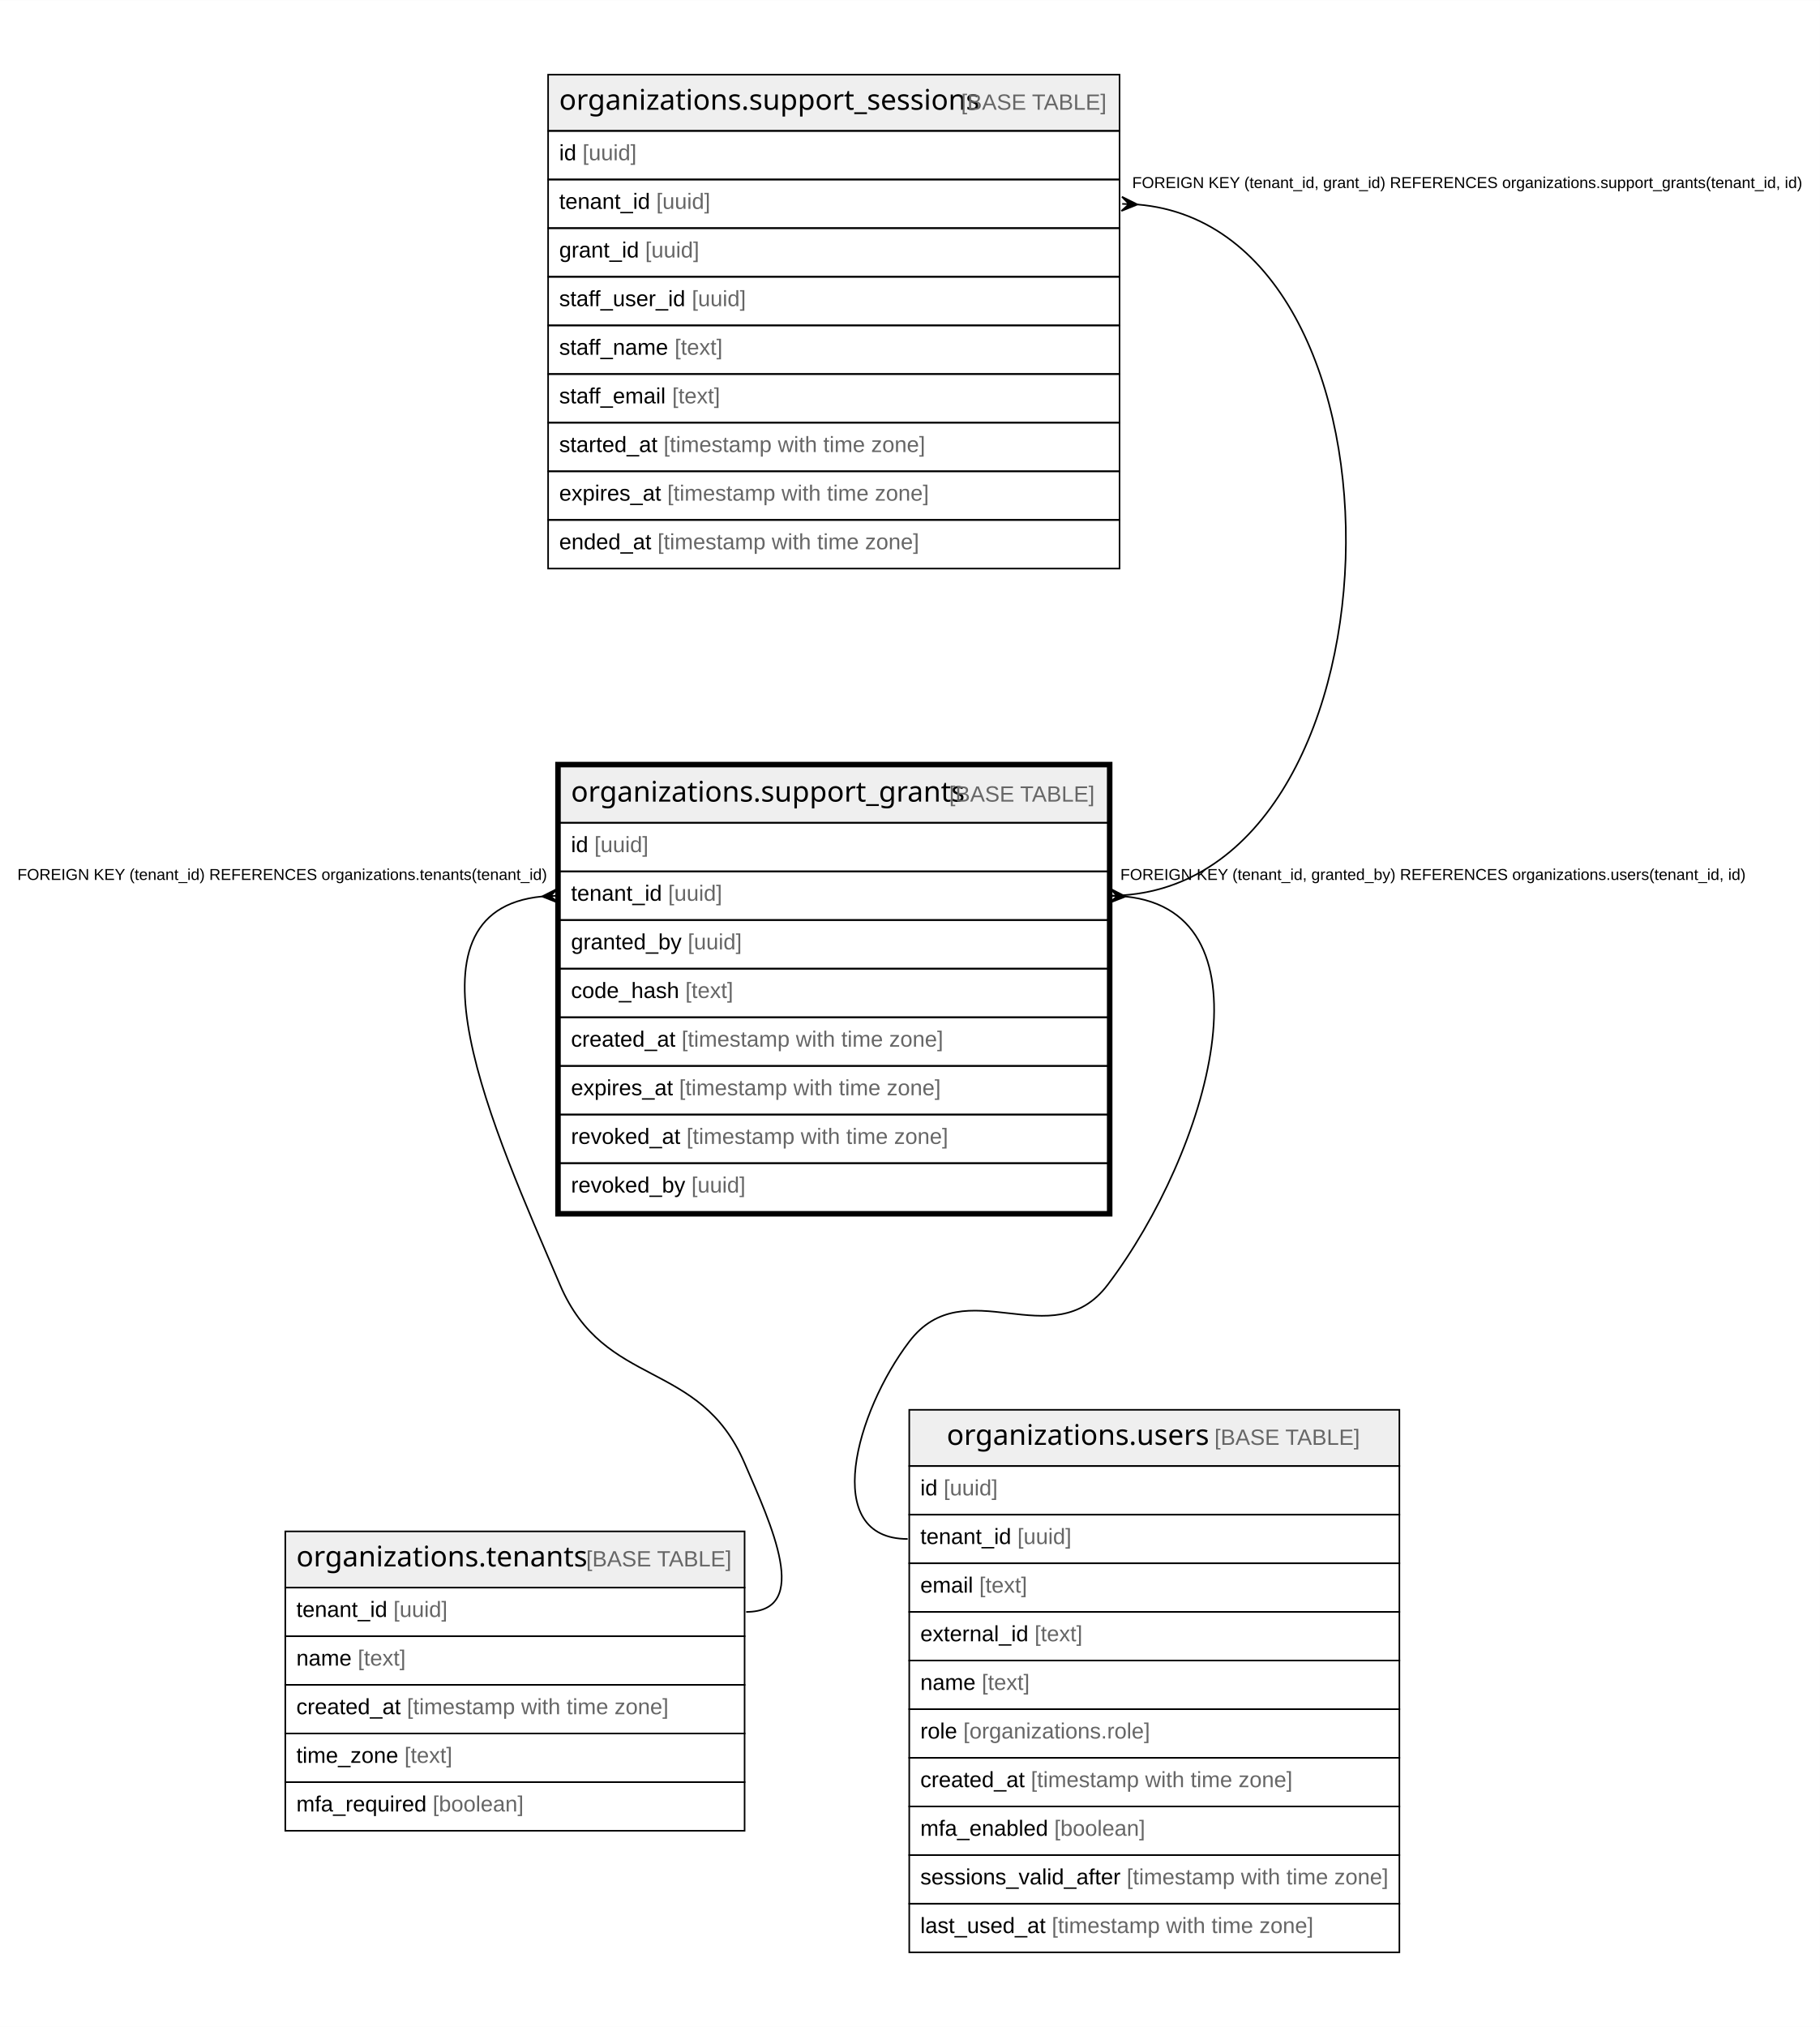
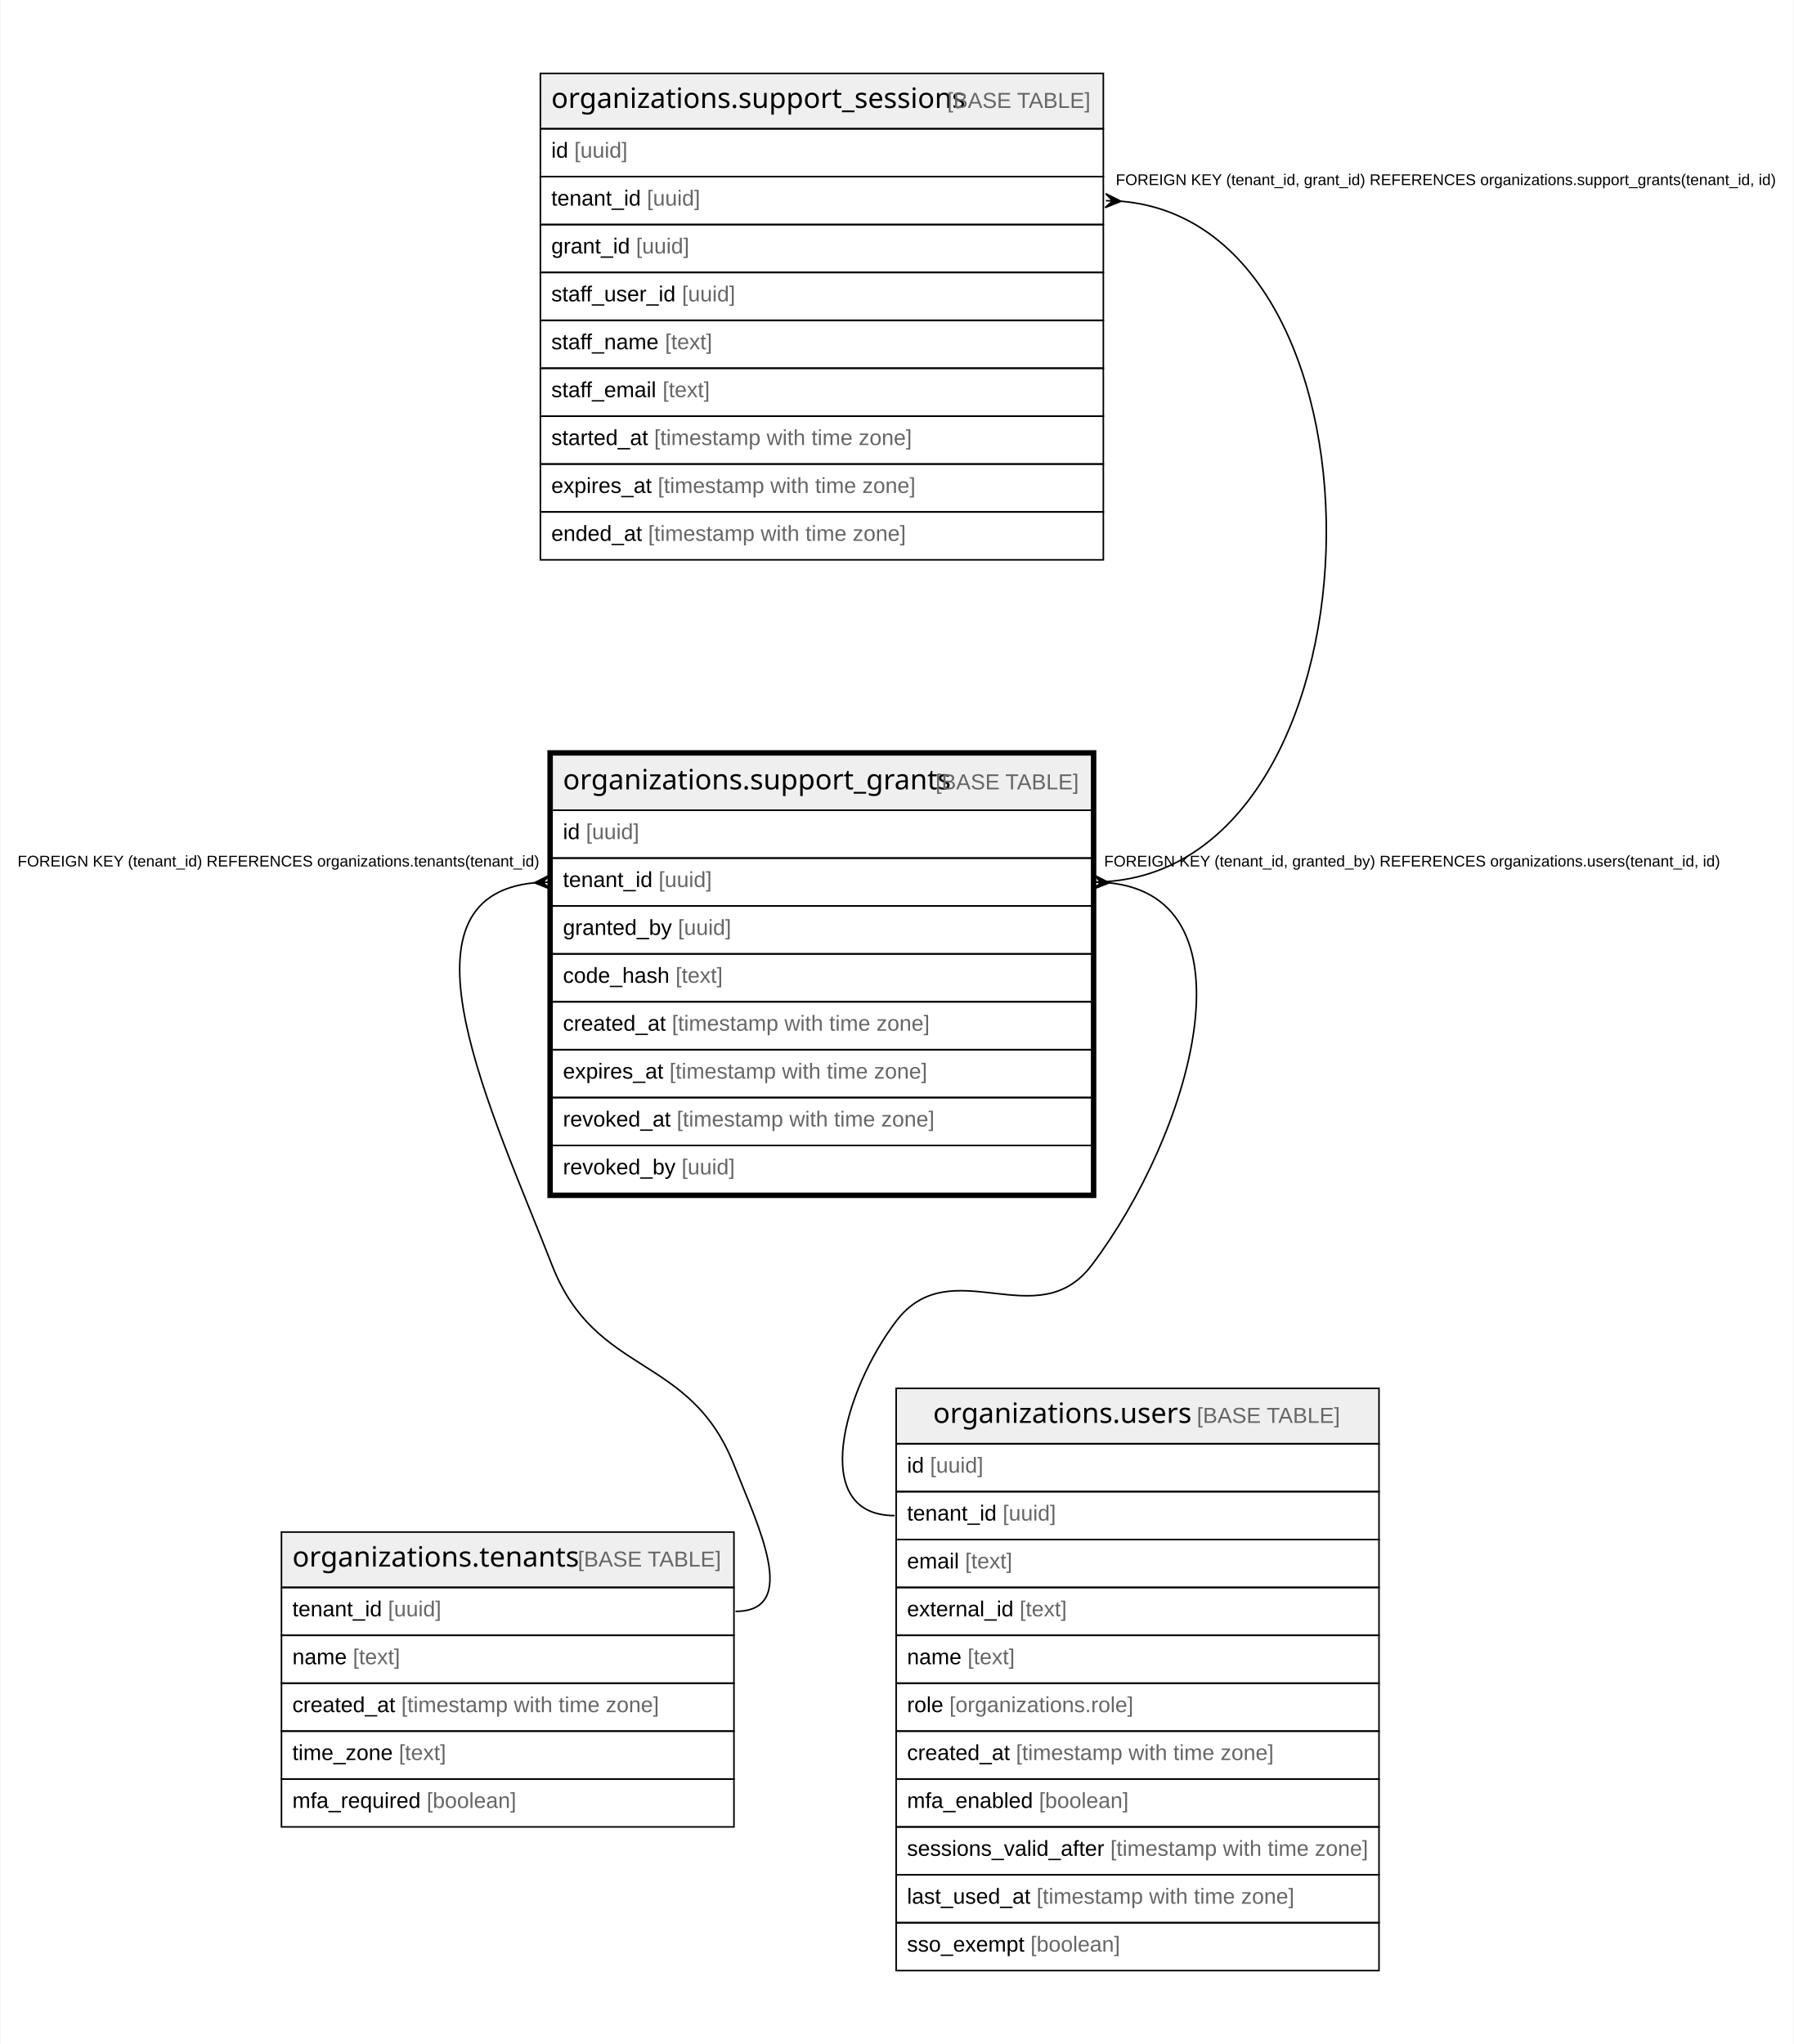
- <svg xmlns="http://www.w3.org/2000/svg" width="1153pt" height="1284pt" viewBox="0.00 0.00 1152.81 1283.60">
-   <g id="graph0" class="graph" transform="scale(1 1) rotate(0) translate(4 1279.6)">
-     <polygon fill="white" stroke="none" points="-4,4 -4,-1279.6 1148.81,-1279.6 1148.81,4 -4,4" />
+ <svg xmlns="http://www.w3.org/2000/svg" width="1153pt" height="1314pt" viewBox="0.00 0.00 1152.81 1314.40">
+   <g id="graph0" class="graph" transform="scale(1 1) rotate(0) translate(4 1310.4)">
+     <polygon fill="white" stroke="none" points="-4,4 -4,-1310.4 1148.81,-1310.4 1148.81,4 -4,4" />
    <g id="node1" class="node">
-       <polygon fill="#efefef" stroke="none" points="350.7,-758.6 350.7,-794.2 697.65,-794.2 697.65,-758.6 350.7,-758.6" />
-       <polygon fill="none" stroke="black" points="350.7,-758.6 350.7,-794.2 697.65,-794.2 697.65,-758.6 350.7,-758.6" />
-       <text text-anchor="start" x="357.7" y="-772" font-family="Arial Bold" font-size="18.00">organizations.support_grants</text>
-       <text text-anchor="start" x="566.16" y="-772" font-family="Arial" font-size="14.00">    </text>
-       <text text-anchor="start" x="597.28" y="-772" font-family="Arial" font-size="14.00" fill="#666666">[BASE TABLE]</text>
+       <polygon fill="#efefef" stroke="none" points="350.7,-789.4 350.7,-825 697.65,-825 697.65,-789.4 350.7,-789.4" />
+       <polygon fill="none" stroke="black" points="350.7,-789.4 350.7,-825 697.65,-825 697.65,-789.4 350.7,-789.4" />
+       <text text-anchor="start" x="357.7" y="-802.8" font-family="Arial Bold" font-size="18.00">organizations.support_grants</text>
+       <text text-anchor="start" x="566.16" y="-802.8" font-family="Arial" font-size="14.00">    </text>
+       <text text-anchor="start" x="597.28" y="-802.8" font-family="Arial" font-size="14.00" fill="#666666">[BASE TABLE]</text>
+       <polygon fill="none" stroke="black" points="350.7,-758.6 350.7,-789.4 697.65,-789.4 697.65,-758.6 350.7,-758.6" />
+       <text text-anchor="start" x="357.7" y="-770.8" font-family="Arial" font-size="14.00">id </text>
+       <text text-anchor="start" x="372.49" y="-770.8" font-family="Arial" font-size="14.00" fill="#666666">[uuid]</text>
      <polygon fill="none" stroke="black" points="350.7,-727.8 350.7,-758.6 697.65,-758.6 697.65,-727.8 350.7,-727.8" />
-       <text text-anchor="start" x="357.7" y="-740" font-family="Arial" font-size="14.00">id </text>
-       <text text-anchor="start" x="372.49" y="-740" font-family="Arial" font-size="14.00" fill="#666666">[uuid]</text>
+       <text text-anchor="start" x="357.7" y="-740" font-family="Arial" font-size="14.00">tenant_id </text>
+       <text text-anchor="start" x="419.2" y="-740" font-family="Arial" font-size="14.00" fill="#666666">[uuid]</text>
      <polygon fill="none" stroke="black" points="350.7,-697 350.7,-727.8 697.65,-727.8 697.65,-697 350.7,-697" />
-       <text text-anchor="start" x="357.7" y="-709.2" font-family="Arial" font-size="14.00">tenant_id </text>
-       <text text-anchor="start" x="419.2" y="-709.2" font-family="Arial" font-size="14.00" fill="#666666">[uuid]</text>
+       <text text-anchor="start" x="357.7" y="-709.2" font-family="Arial" font-size="14.00">granted_by </text>
+       <text text-anchor="start" x="431.65" y="-709.2" font-family="Arial" font-size="14.00" fill="#666666">[uuid]</text>
      <polygon fill="none" stroke="black" points="350.7,-666.2 350.7,-697 697.65,-697 697.65,-666.2 350.7,-666.2" />
-       <text text-anchor="start" x="357.7" y="-678.4" font-family="Arial" font-size="14.00">granted_by </text>
-       <text text-anchor="start" x="431.65" y="-678.4" font-family="Arial" font-size="14.00" fill="#666666">[uuid]</text>
+       <text text-anchor="start" x="357.7" y="-678.4" font-family="Arial" font-size="14.00">code_hash </text>
+       <text text-anchor="start" x="430.1" y="-678.4" font-family="Arial" font-size="14.00" fill="#666666">[text]</text>
      <polygon fill="none" stroke="black" points="350.7,-635.4 350.7,-666.2 697.65,-666.2 697.65,-635.4 350.7,-635.4" />
-       <text text-anchor="start" x="357.7" y="-647.6" font-family="Arial" font-size="14.00">code_hash </text>
-       <text text-anchor="start" x="430.1" y="-647.6" font-family="Arial" font-size="14.00" fill="#666666">[text]</text>
+       <text text-anchor="start" x="357.7" y="-647.6" font-family="Arial" font-size="14.00">created_at </text>
+       <text text-anchor="start" x="427.75" y="-647.6" font-family="Arial" font-size="14.00" fill="#666666">[timestamp with time zone]</text>
      <polygon fill="none" stroke="black" points="350.7,-604.6 350.7,-635.4 697.65,-635.4 697.65,-604.6 350.7,-604.6" />
-       <text text-anchor="start" x="357.7" y="-616.8" font-family="Arial" font-size="14.00">created_at </text>
-       <text text-anchor="start" x="427.75" y="-616.8" font-family="Arial" font-size="14.00" fill="#666666">[timestamp with time zone]</text>
+       <text text-anchor="start" x="357.7" y="-616.8" font-family="Arial" font-size="14.00">expires_at </text>
+       <text text-anchor="start" x="426.19" y="-616.8" font-family="Arial" font-size="14.00" fill="#666666">[timestamp with time zone]</text>
      <polygon fill="none" stroke="black" points="350.7,-573.8 350.7,-604.6 697.65,-604.6 697.65,-573.8 350.7,-573.8" />
-       <text text-anchor="start" x="357.7" y="-586" font-family="Arial" font-size="14.00">expires_at </text>
-       <text text-anchor="start" x="426.19" y="-586" font-family="Arial" font-size="14.00" fill="#666666">[timestamp with time zone]</text>
+       <text text-anchor="start" x="357.7" y="-586" font-family="Arial" font-size="14.00">revoked_at </text>
+       <text text-anchor="start" x="430.86" y="-586" font-family="Arial" font-size="14.00" fill="#666666">[timestamp with time zone]</text>
      <polygon fill="none" stroke="black" points="350.7,-543 350.7,-573.8 697.65,-573.8 697.65,-543 350.7,-543" />
-       <text text-anchor="start" x="357.7" y="-555.2" font-family="Arial" font-size="14.00">revoked_at </text>
-       <text text-anchor="start" x="430.86" y="-555.2" font-family="Arial" font-size="14.00" fill="#666666">[timestamp with time zone]</text>
-       <polygon fill="none" stroke="black" points="350.7,-512.2 350.7,-543 697.65,-543 697.65,-512.2 350.7,-512.2" />
-       <text text-anchor="start" x="357.7" y="-524.4" font-family="Arial" font-size="14.00">revoked_by </text>
-       <text text-anchor="start" x="433.97" y="-524.4" font-family="Arial" font-size="14.00" fill="#666666">[uuid]</text>
-       <polygon fill="none" stroke="black" stroke-width="3" points="349.2,-510.7 349.2,-795.7 699.15,-795.7 699.15,-510.7 349.2,-510.7" />
+       <text text-anchor="start" x="357.7" y="-555.2" font-family="Arial" font-size="14.00">revoked_by </text>
+       <text text-anchor="start" x="433.97" y="-555.2" font-family="Arial" font-size="14.00" fill="#666666">[uuid]</text>
+       <polygon fill="none" stroke="black" stroke-width="3" points="349.2,-541.5 349.2,-826.5 699.15,-826.5 699.15,-541.5 349.2,-541.5" />
    </g>
    <g id="node3" class="node">
-       <polygon fill="#efefef" stroke="none" points="176.71,-274.2 176.71,-309.8 467.65,-309.8 467.65,-274.2 176.71,-274.2" />
-       <polygon fill="none" stroke="black" points="176.71,-274.2 176.71,-309.8 467.65,-309.8 467.65,-274.2 176.71,-274.2" />
-       <text text-anchor="start" x="183.71" y="-287.6" font-family="Arial Bold" font-size="18.00">organizations.tenants</text>
-       <text text-anchor="start" x="336.16" y="-287.6" font-family="Arial" font-size="14.00">    </text>
-       <text text-anchor="start" x="367.28" y="-287.6" font-family="Arial" font-size="14.00" fill="#666666">[BASE TABLE]</text>
-       <polygon fill="none" stroke="black" points="176.71,-243.4 176.71,-274.2 467.65,-274.2 467.65,-243.4 176.71,-243.4" />
-       <text text-anchor="start" x="183.71" y="-255.6" font-family="Arial" font-size="14.00">tenant_id </text>
-       <text text-anchor="start" x="245.2" y="-255.6" font-family="Arial" font-size="14.00" fill="#666666">[uuid]</text>
-       <polygon fill="none" stroke="black" points="176.71,-212.6 176.71,-243.4 467.65,-243.4 467.65,-212.6 176.71,-212.6" />
-       <text text-anchor="start" x="183.71" y="-224.8" font-family="Arial" font-size="14.00">name </text>
-       <text text-anchor="start" x="222.62" y="-224.8" font-family="Arial" font-size="14.00" fill="#666666">[text]</text>
-       <polygon fill="none" stroke="black" points="176.71,-181.8 176.71,-212.6 467.65,-212.6 467.65,-181.8 176.71,-181.8" />
-       <text text-anchor="start" x="183.71" y="-194" font-family="Arial" font-size="14.00">created_at </text>
-       <text text-anchor="start" x="253.75" y="-194" font-family="Arial" font-size="14.00" fill="#666666">[timestamp with time zone]</text>
-       <polygon fill="none" stroke="black" points="176.71,-151 176.71,-181.8 467.65,-181.8 467.65,-151 176.71,-151" />
-       <text text-anchor="start" x="183.71" y="-163.2" font-family="Arial" font-size="14.00">time_zone </text>
-       <text text-anchor="start" x="252.19" y="-163.2" font-family="Arial" font-size="14.00" fill="#666666">[text]</text>
-       <polygon fill="none" stroke="black" points="176.71,-120.2 176.71,-151 467.65,-151 467.65,-120.2 176.71,-120.2" />
-       <text text-anchor="start" x="183.71" y="-132.4" font-family="Arial" font-size="14.00">mfa_required </text>
-       <text text-anchor="start" x="270.08" y="-132.4" font-family="Arial" font-size="14.00" fill="#666666">[boolean]</text>
+       <polygon fill="#efefef" stroke="none" points="176.71,-289.6 176.71,-325.2 467.65,-325.2 467.65,-289.6 176.71,-289.6" />
+       <polygon fill="none" stroke="black" points="176.71,-289.6 176.71,-325.2 467.65,-325.2 467.65,-289.6 176.71,-289.6" />
+       <text text-anchor="start" x="183.71" y="-303" font-family="Arial Bold" font-size="18.00">organizations.tenants</text>
+       <text text-anchor="start" x="336.16" y="-303" font-family="Arial" font-size="14.00">    </text>
+       <text text-anchor="start" x="367.28" y="-303" font-family="Arial" font-size="14.00" fill="#666666">[BASE TABLE]</text>
+       <polygon fill="none" stroke="black" points="176.71,-258.8 176.71,-289.6 467.65,-289.6 467.65,-258.8 176.71,-258.8" />
+       <text text-anchor="start" x="183.71" y="-271" font-family="Arial" font-size="14.00">tenant_id </text>
+       <text text-anchor="start" x="245.2" y="-271" font-family="Arial" font-size="14.00" fill="#666666">[uuid]</text>
+       <polygon fill="none" stroke="black" points="176.71,-228 176.71,-258.8 467.65,-258.8 467.65,-228 176.71,-228" />
+       <text text-anchor="start" x="183.71" y="-240.2" font-family="Arial" font-size="14.00">name </text>
+       <text text-anchor="start" x="222.62" y="-240.2" font-family="Arial" font-size="14.00" fill="#666666">[text]</text>
+       <polygon fill="none" stroke="black" points="176.71,-197.2 176.71,-228 467.65,-228 467.65,-197.2 176.71,-197.2" />
+       <text text-anchor="start" x="183.71" y="-209.4" font-family="Arial" font-size="14.00">created_at </text>
+       <text text-anchor="start" x="253.75" y="-209.4" font-family="Arial" font-size="14.00" fill="#666666">[timestamp with time zone]</text>
+       <polygon fill="none" stroke="black" points="176.71,-166.4 176.71,-197.2 467.65,-197.2 467.65,-166.4 176.71,-166.4" />
+       <text text-anchor="start" x="183.71" y="-178.6" font-family="Arial" font-size="14.00">time_zone </text>
+       <text text-anchor="start" x="252.19" y="-178.6" font-family="Arial" font-size="14.00" fill="#666666">[text]</text>
+       <polygon fill="none" stroke="black" points="176.71,-135.6 176.71,-166.4 467.65,-166.4 467.65,-135.6 176.71,-135.6" />
+       <text text-anchor="start" x="183.71" y="-147.8" font-family="Arial" font-size="14.00">mfa_required </text>
+       <text text-anchor="start" x="270.08" y="-147.8" font-family="Arial" font-size="14.00" fill="#666666">[boolean]</text>
    </g>
    <g id="edge2" class="edge">
-       <path fill="none" stroke="black" d="M339.37,-711.93C244.65,-702.78 309.15,-563.38 350.7,-466 379.07,-399.52 439.07,-419.38 467.65,-353 484.21,-314.54 510.52,-258.8 468.65,-258.8" />
-       <polygon fill="black" stroke="black" points="339.38,-711.93 349.16,-716.88 344.71,-712.17 349.03,-712.37 349.03,-712.37 349.03,-712.37 344.71,-712.17 349.58,-707.89 339.38,-711.93" />
-       <text text-anchor="start" x="7" y="-722.4" font-family="Arial" font-size="10.00">FOREIGN KEY (tenant_id) REFERENCES organizations.tenants(tenant_id)</text>
+       <path fill="none" stroke="black" d="M339.38,-742.73C244.86,-733.66 312.28,-595.46 350.7,-496.8 378.72,-424.87 439.4,-440.23 467.65,-368.4 482.97,-329.44 510.52,-274.2 468.65,-274.2" />
+       <polygon fill="black" stroke="black" points="339.38,-742.73 349.16,-747.68 344.71,-742.97 349.03,-743.17 349.03,-743.17 349.03,-743.17 344.71,-742.97 349.57,-738.69 339.38,-742.73" />
+       <text text-anchor="start" x="7" y="-753.2" font-family="Arial" font-size="10.00">FOREIGN KEY (tenant_id) REFERENCES organizations.tenants(tenant_id)</text>
    </g>
    <g id="node4" class="node">
-       <polygon fill="#efefef" stroke="none" points="571.95,-351.2 571.95,-386.8 882.41,-386.8 882.41,-351.2 571.95,-351.2" />
-       <polygon fill="none" stroke="black" points="571.95,-351.2 571.95,-386.8 882.41,-386.8 882.41,-351.2 571.95,-351.2" />
-       <text text-anchor="start" x="595.7" y="-364.6" font-family="Arial Bold" font-size="18.00">organizations.users</text>
-       <text text-anchor="start" x="734.16" y="-364.6" font-family="Arial" font-size="14.00">    </text>
-       <text text-anchor="start" x="765.28" y="-364.6" font-family="Arial" font-size="14.00" fill="#666666">[BASE TABLE]</text>
+       <polygon fill="#efefef" stroke="none" points="571.95,-382 571.95,-417.6 882.41,-417.6 882.41,-382 571.95,-382" />
+       <polygon fill="none" stroke="black" points="571.95,-382 571.95,-417.6 882.41,-417.6 882.41,-382 571.95,-382" />
+       <text text-anchor="start" x="595.7" y="-395.4" font-family="Arial Bold" font-size="18.00">organizations.users</text>
+       <text text-anchor="start" x="734.16" y="-395.4" font-family="Arial" font-size="14.00">    </text>
+       <text text-anchor="start" x="765.28" y="-395.4" font-family="Arial" font-size="14.00" fill="#666666">[BASE TABLE]</text>
+       <polygon fill="none" stroke="black" points="571.95,-351.2 571.95,-382 882.41,-382 882.41,-351.2 571.95,-351.2" />
+       <text text-anchor="start" x="578.95" y="-363.4" font-family="Arial" font-size="14.00">id </text>
+       <text text-anchor="start" x="593.73" y="-363.4" font-family="Arial" font-size="14.00" fill="#666666">[uuid]</text>
      <polygon fill="none" stroke="black" points="571.95,-320.4 571.95,-351.2 882.41,-351.2 882.41,-320.4 571.95,-320.4" />
-       <text text-anchor="start" x="578.95" y="-332.6" font-family="Arial" font-size="14.00">id </text>
-       <text text-anchor="start" x="593.73" y="-332.6" font-family="Arial" font-size="14.00" fill="#666666">[uuid]</text>
+       <text text-anchor="start" x="578.95" y="-332.6" font-family="Arial" font-size="14.00">tenant_id </text>
+       <text text-anchor="start" x="640.44" y="-332.6" font-family="Arial" font-size="14.00" fill="#666666">[uuid]</text>
      <polygon fill="none" stroke="black" points="571.95,-289.6 571.95,-320.4 882.41,-320.4 882.41,-289.6 571.95,-289.6" />
-       <text text-anchor="start" x="578.95" y="-301.8" font-family="Arial" font-size="14.00">tenant_id </text>
-       <text text-anchor="start" x="640.44" y="-301.8" font-family="Arial" font-size="14.00" fill="#666666">[uuid]</text>
+       <text text-anchor="start" x="578.95" y="-301.8" font-family="Arial" font-size="14.00">email </text>
+       <text text-anchor="start" x="616.29" y="-301.8" font-family="Arial" font-size="14.00" fill="#666666">[text]</text>
      <polygon fill="none" stroke="black" points="571.95,-258.8 571.95,-289.6 882.41,-289.6 882.41,-258.8 571.95,-258.8" />
-       <text text-anchor="start" x="578.95" y="-271" font-family="Arial" font-size="14.00">email </text>
-       <text text-anchor="start" x="616.29" y="-271" font-family="Arial" font-size="14.00" fill="#666666">[text]</text>
+       <text text-anchor="start" x="578.95" y="-271" font-family="Arial" font-size="14.00">external_id </text>
+       <text text-anchor="start" x="651.33" y="-271" font-family="Arial" font-size="14.00" fill="#666666">[text]</text>
      <polygon fill="none" stroke="black" points="571.95,-228 571.95,-258.8 882.41,-258.8 882.41,-228 571.95,-228" />
-       <text text-anchor="start" x="578.95" y="-240.2" font-family="Arial" font-size="14.00">external_id </text>
-       <text text-anchor="start" x="651.33" y="-240.2" font-family="Arial" font-size="14.00" fill="#666666">[text]</text>
+       <text text-anchor="start" x="578.95" y="-240.2" font-family="Arial" font-size="14.00">name </text>
+       <text text-anchor="start" x="617.86" y="-240.2" font-family="Arial" font-size="14.00" fill="#666666">[text]</text>
      <polygon fill="none" stroke="black" points="571.95,-197.2 571.95,-228 882.41,-228 882.41,-197.2 571.95,-197.2" />
-       <text text-anchor="start" x="578.95" y="-209.4" font-family="Arial" font-size="14.00">name </text>
-       <text text-anchor="start" x="617.86" y="-209.4" font-family="Arial" font-size="14.00" fill="#666666">[text]</text>
+       <text text-anchor="start" x="578.95" y="-209.4" font-family="Arial" font-size="14.00">role </text>
+       <text text-anchor="start" x="606.18" y="-209.4" font-family="Arial" font-size="14.00" fill="#666666">[organizations.role]</text>
      <polygon fill="none" stroke="black" points="571.95,-166.4 571.95,-197.2 882.41,-197.2 882.41,-166.4 571.95,-166.4" />
-       <text text-anchor="start" x="578.95" y="-178.6" font-family="Arial" font-size="14.00">role </text>
-       <text text-anchor="start" x="606.18" y="-178.6" font-family="Arial" font-size="14.00" fill="#666666">[organizations.role]</text>
+       <text text-anchor="start" x="578.95" y="-178.6" font-family="Arial" font-size="14.00">created_at </text>
+       <text text-anchor="start" x="648.99" y="-178.6" font-family="Arial" font-size="14.00" fill="#666666">[timestamp with time zone]</text>
      <polygon fill="none" stroke="black" points="571.95,-135.6 571.95,-166.4 882.41,-166.4 882.41,-135.6 571.95,-135.6" />
-       <text text-anchor="start" x="578.95" y="-147.8" font-family="Arial" font-size="14.00">created_at </text>
-       <text text-anchor="start" x="648.99" y="-147.8" font-family="Arial" font-size="14.00" fill="#666666">[timestamp with time zone]</text>
+       <text text-anchor="start" x="578.95" y="-147.8" font-family="Arial" font-size="14.00">mfa_enabled </text>
+       <text text-anchor="start" x="663.79" y="-147.8" font-family="Arial" font-size="14.00" fill="#666666">[boolean]</text>
      <polygon fill="none" stroke="black" points="571.95,-104.8 571.95,-135.6 882.41,-135.6 882.41,-104.8 571.95,-104.8" />
-       <text text-anchor="start" x="578.95" y="-117" font-family="Arial" font-size="14.00">mfa_enabled </text>
-       <text text-anchor="start" x="663.79" y="-117" font-family="Arial" font-size="14.00" fill="#666666">[boolean]</text>
+       <text text-anchor="start" x="578.95" y="-117" font-family="Arial" font-size="14.00">sessions_valid_after </text>
+       <text text-anchor="start" x="709.68" y="-117" font-family="Arial" font-size="14.00" fill="#666666">[timestamp with time zone]</text>
      <polygon fill="none" stroke="black" points="571.95,-74 571.95,-104.8 882.41,-104.8 882.41,-74 571.95,-74" />
-       <text text-anchor="start" x="578.95" y="-86.2" font-family="Arial" font-size="14.00">sessions_valid_after </text>
-       <text text-anchor="start" x="709.68" y="-86.2" font-family="Arial" font-size="14.00" fill="#666666">[timestamp with time zone]</text>
+       <text text-anchor="start" x="578.95" y="-86.2" font-family="Arial" font-size="14.00">last_used_at </text>
+       <text text-anchor="start" x="662.23" y="-86.2" font-family="Arial" font-size="14.00" fill="#666666">[timestamp with time zone]</text>
      <polygon fill="none" stroke="black" points="571.95,-43.2 571.95,-74 882.41,-74 882.41,-43.2 571.95,-43.2" />
-       <text text-anchor="start" x="578.95" y="-55.4" font-family="Arial" font-size="14.00">last_used_at </text>
-       <text text-anchor="start" x="662.23" y="-55.4" font-family="Arial" font-size="14.00" fill="#666666">[timestamp with time zone]</text>
+       <text text-anchor="start" x="578.95" y="-55.4" font-family="Arial" font-size="14.00">sso_exempt </text>
+       <text text-anchor="start" x="658.32" y="-55.4" font-family="Arial" font-size="14.00" fill="#666666">[boolean]</text>
    </g>
    <g id="edge3" class="edge">
-       <path fill="none" stroke="black" d="M709.06,-711.88C805.19,-701.91 761.55,-550.42 697.65,-466 662.58,-419.66 607.11,-476.27 571.95,-430 538.33,-385.77 515.39,-305 570.95,-305" />
-       <polygon fill="black" stroke="black" points="708.97,-711.89 698.76,-707.89 703.65,-712.15 699.32,-712.37 699.32,-712.37 699.32,-712.37 703.65,-712.15 699.21,-716.88 708.97,-711.89" />
-       <text text-anchor="start" x="705.65" y="-722.4" font-family="Arial" font-size="10.00">FOREIGN KEY (tenant_id, granted_by) REFERENCES organizations.users(tenant_id, id)</text>
+       <path fill="none" stroke="black" d="M709.06,-742.68C805.19,-732.71 761.55,-581.22 697.65,-496.8 662.58,-450.46 607.11,-507.07 571.95,-460.8 538.33,-416.57 515.39,-335.8 570.95,-335.8" />
+       <polygon fill="black" stroke="black" points="708.97,-742.69 698.76,-738.69 703.65,-742.95 699.32,-743.17 699.32,-743.17 699.32,-743.17 703.65,-742.95 699.21,-747.68 708.97,-742.69" />
+       <text text-anchor="start" x="705.65" y="-753.2" font-family="Arial" font-size="10.00">FOREIGN KEY (tenant_id, granted_by) REFERENCES organizations.users(tenant_id, id)</text>
    </g>
    <g id="node2" class="node">
-       <polygon fill="#efefef" stroke="none" points="343.19,-1196.8 343.19,-1232.4 705.16,-1232.4 705.16,-1196.8 343.19,-1196.8" />
-       <polygon fill="none" stroke="black" points="343.19,-1196.8 343.19,-1232.4 705.16,-1232.4 705.16,-1196.8 343.19,-1196.8" />
-       <text text-anchor="start" x="350.19" y="-1210.2" font-family="Arial Bold" font-size="18.00">organizations.support_sessions</text>
-       <text text-anchor="start" x="573.67" y="-1210.2" font-family="Arial" font-size="14.00">    </text>
-       <text text-anchor="start" x="604.79" y="-1210.2" font-family="Arial" font-size="14.00" fill="#666666">[BASE TABLE]</text>
+       <polygon fill="#efefef" stroke="none" points="343.19,-1227.6 343.19,-1263.2 705.16,-1263.2 705.16,-1227.6 343.19,-1227.6" />
+       <polygon fill="none" stroke="black" points="343.19,-1227.6 343.19,-1263.2 705.16,-1263.2 705.16,-1227.6 343.19,-1227.6" />
+       <text text-anchor="start" x="350.19" y="-1241" font-family="Arial Bold" font-size="18.00">organizations.support_sessions</text>
+       <text text-anchor="start" x="573.67" y="-1241" font-family="Arial" font-size="14.00">    </text>
+       <text text-anchor="start" x="604.79" y="-1241" font-family="Arial" font-size="14.00" fill="#666666">[BASE TABLE]</text>
+       <polygon fill="none" stroke="black" points="343.19,-1196.8 343.19,-1227.6 705.16,-1227.6 705.16,-1196.8 343.19,-1196.8" />
+       <text text-anchor="start" x="350.19" y="-1209" font-family="Arial" font-size="14.00">id </text>
+       <text text-anchor="start" x="364.98" y="-1209" font-family="Arial" font-size="14.00" fill="#666666">[uuid]</text>
      <polygon fill="none" stroke="black" points="343.19,-1166 343.19,-1196.8 705.16,-1196.8 705.16,-1166 343.19,-1166" />
-       <text text-anchor="start" x="350.19" y="-1178.2" font-family="Arial" font-size="14.00">id </text>
-       <text text-anchor="start" x="364.98" y="-1178.2" font-family="Arial" font-size="14.00" fill="#666666">[uuid]</text>
+       <text text-anchor="start" x="350.19" y="-1178.2" font-family="Arial" font-size="14.00">tenant_id </text>
+       <text text-anchor="start" x="411.69" y="-1178.2" font-family="Arial" font-size="14.00" fill="#666666">[uuid]</text>
      <polygon fill="none" stroke="black" points="343.19,-1135.2 343.19,-1166 705.16,-1166 705.16,-1135.2 343.19,-1135.2" />
-       <text text-anchor="start" x="350.19" y="-1147.4" font-family="Arial" font-size="14.00">tenant_id </text>
-       <text text-anchor="start" x="411.69" y="-1147.4" font-family="Arial" font-size="14.00" fill="#666666">[uuid]</text>
+       <text text-anchor="start" x="350.19" y="-1147.4" font-family="Arial" font-size="14.00">grant_id </text>
+       <text text-anchor="start" x="404.68" y="-1147.4" font-family="Arial" font-size="14.00" fill="#666666">[uuid]</text>
      <polygon fill="none" stroke="black" points="343.19,-1104.4 343.19,-1135.2 705.16,-1135.2 705.16,-1104.4 343.19,-1104.4" />
-       <text text-anchor="start" x="350.19" y="-1116.6" font-family="Arial" font-size="14.00">grant_id </text>
-       <text text-anchor="start" x="404.68" y="-1116.6" font-family="Arial" font-size="14.00" fill="#666666">[uuid]</text>
+       <text text-anchor="start" x="350.19" y="-1116.6" font-family="Arial" font-size="14.00">staff_user_id </text>
+       <text text-anchor="start" x="434.24" y="-1116.6" font-family="Arial" font-size="14.00" fill="#666666">[uuid]</text>
      <polygon fill="none" stroke="black" points="343.19,-1073.6 343.19,-1104.4 705.16,-1104.4 705.16,-1073.6 343.19,-1073.6" />
-       <text text-anchor="start" x="350.19" y="-1085.8" font-family="Arial" font-size="14.00">staff_user_id </text>
-       <text text-anchor="start" x="434.24" y="-1085.8" font-family="Arial" font-size="14.00" fill="#666666">[uuid]</text>
+       <text text-anchor="start" x="350.19" y="-1085.8" font-family="Arial" font-size="14.00">staff_name </text>
+       <text text-anchor="start" x="423.34" y="-1085.8" font-family="Arial" font-size="14.00" fill="#666666">[text]</text>
      <polygon fill="none" stroke="black" points="343.19,-1042.8 343.19,-1073.6 705.16,-1073.6 705.16,-1042.8 343.19,-1042.8" />
-       <text text-anchor="start" x="350.19" y="-1055" font-family="Arial" font-size="14.00">staff_name </text>
-       <text text-anchor="start" x="423.34" y="-1055" font-family="Arial" font-size="14.00" fill="#666666">[text]</text>
+       <text text-anchor="start" x="350.19" y="-1055" font-family="Arial" font-size="14.00">staff_email </text>
+       <text text-anchor="start" x="421.78" y="-1055" font-family="Arial" font-size="14.00" fill="#666666">[text]</text>
      <polygon fill="none" stroke="black" points="343.19,-1012 343.19,-1042.8 705.16,-1042.8 705.16,-1012 343.19,-1012" />
-       <text text-anchor="start" x="350.19" y="-1024.2" font-family="Arial" font-size="14.00">staff_email </text>
-       <text text-anchor="start" x="421.78" y="-1024.2" font-family="Arial" font-size="14.00" fill="#666666">[text]</text>
+       <text text-anchor="start" x="350.19" y="-1024.2" font-family="Arial" font-size="14.00">started_at </text>
+       <text text-anchor="start" x="416.34" y="-1024.2" font-family="Arial" font-size="14.00" fill="#666666">[timestamp with time zone]</text>
      <polygon fill="none" stroke="black" points="343.19,-981.2 343.19,-1012 705.16,-1012 705.16,-981.2 343.19,-981.2" />
-       <text text-anchor="start" x="350.19" y="-993.4" font-family="Arial" font-size="14.00">started_at </text>
-       <text text-anchor="start" x="416.34" y="-993.4" font-family="Arial" font-size="14.00" fill="#666666">[timestamp with time zone]</text>
+       <text text-anchor="start" x="350.19" y="-993.4" font-family="Arial" font-size="14.00">expires_at </text>
+       <text text-anchor="start" x="418.68" y="-993.4" font-family="Arial" font-size="14.00" fill="#666666">[timestamp with time zone]</text>
      <polygon fill="none" stroke="black" points="343.19,-950.4 343.19,-981.2 705.16,-981.2 705.16,-950.4 343.19,-950.4" />
-       <text text-anchor="start" x="350.19" y="-962.6" font-family="Arial" font-size="14.00">expires_at </text>
-       <text text-anchor="start" x="418.68" y="-962.6" font-family="Arial" font-size="14.00" fill="#666666">[timestamp with time zone]</text>
-       <polygon fill="none" stroke="black" points="343.19,-919.6 343.19,-950.4 705.16,-950.4 705.16,-919.6 343.19,-919.6" />
-       <text text-anchor="start" x="350.19" y="-931.8" font-family="Arial" font-size="14.00">ended_at </text>
-       <text text-anchor="start" x="412.48" y="-931.8" font-family="Arial" font-size="14.00" fill="#666666">[timestamp with time zone]</text>
+       <text text-anchor="start" x="350.19" y="-962.6" font-family="Arial" font-size="14.00">ended_at </text>
+       <text text-anchor="start" x="412.48" y="-962.6" font-family="Arial" font-size="14.00" fill="#666666">[timestamp with time zone]</text>
    </g>
    <g id="edge1" class="edge">
-       <path fill="none" stroke="black" d="M716.52,-1150.18C900.61,-1134.91 889.92,-712.4 698.65,-712.4" />
-       <polygon fill="black" stroke="black" points="716.49,-1150.18 706.31,-1146.09 711.16,-1150.4 706.83,-1150.57 706.83,-1150.57 706.83,-1150.57 711.16,-1150.4 706.68,-1155.08 716.49,-1150.18" />
-       <text text-anchor="start" x="713.16" y="-1160.6" font-family="Arial" font-size="10.00">FOREIGN KEY (tenant_id, grant_id) REFERENCES organizations.support_grants(tenant_id, id)</text>
+       <path fill="none" stroke="black" d="M716.52,-1180.98C900.61,-1165.71 889.92,-743.2 698.65,-743.2" />
+       <polygon fill="black" stroke="black" points="716.49,-1180.98 706.31,-1176.89 711.16,-1181.2 706.83,-1181.37 706.83,-1181.37 706.83,-1181.37 711.16,-1181.2 706.68,-1185.88 716.49,-1180.98" />
+       <text text-anchor="start" x="713.16" y="-1191.4" font-family="Arial" font-size="10.00">FOREIGN KEY (tenant_id, grant_id) REFERENCES organizations.support_grants(tenant_id, id)</text>
    </g>
  </g>
</svg>
